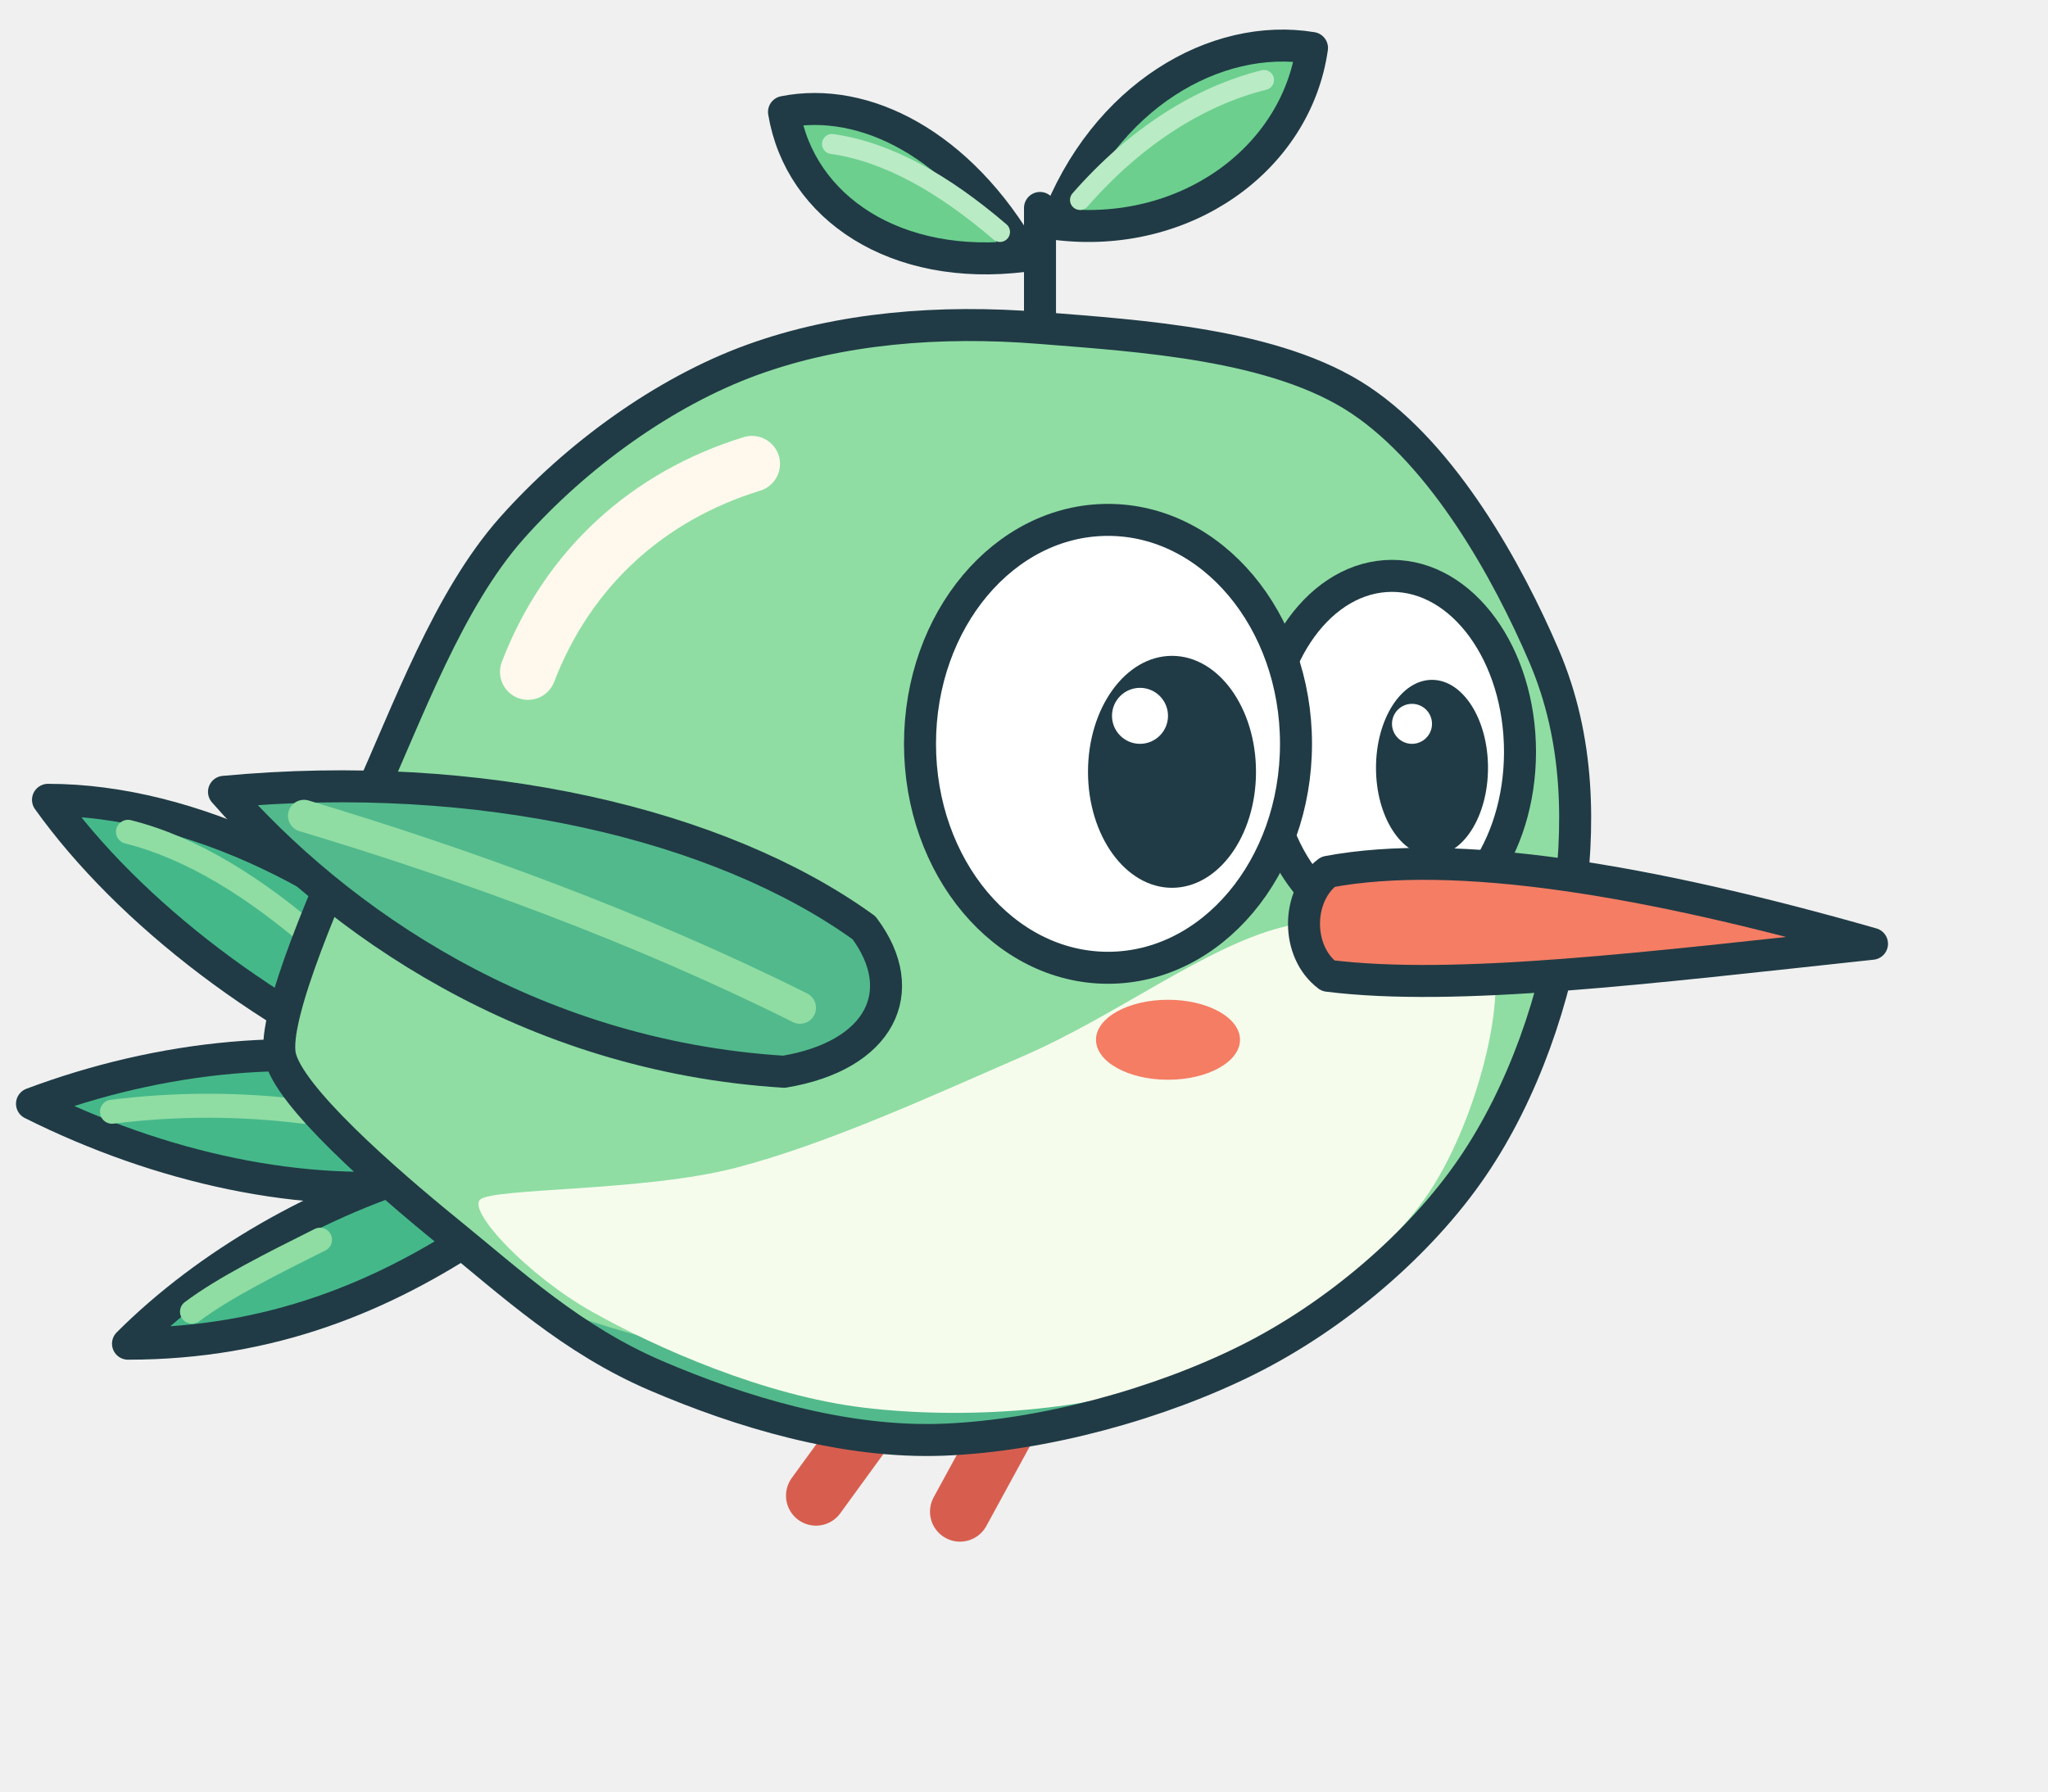
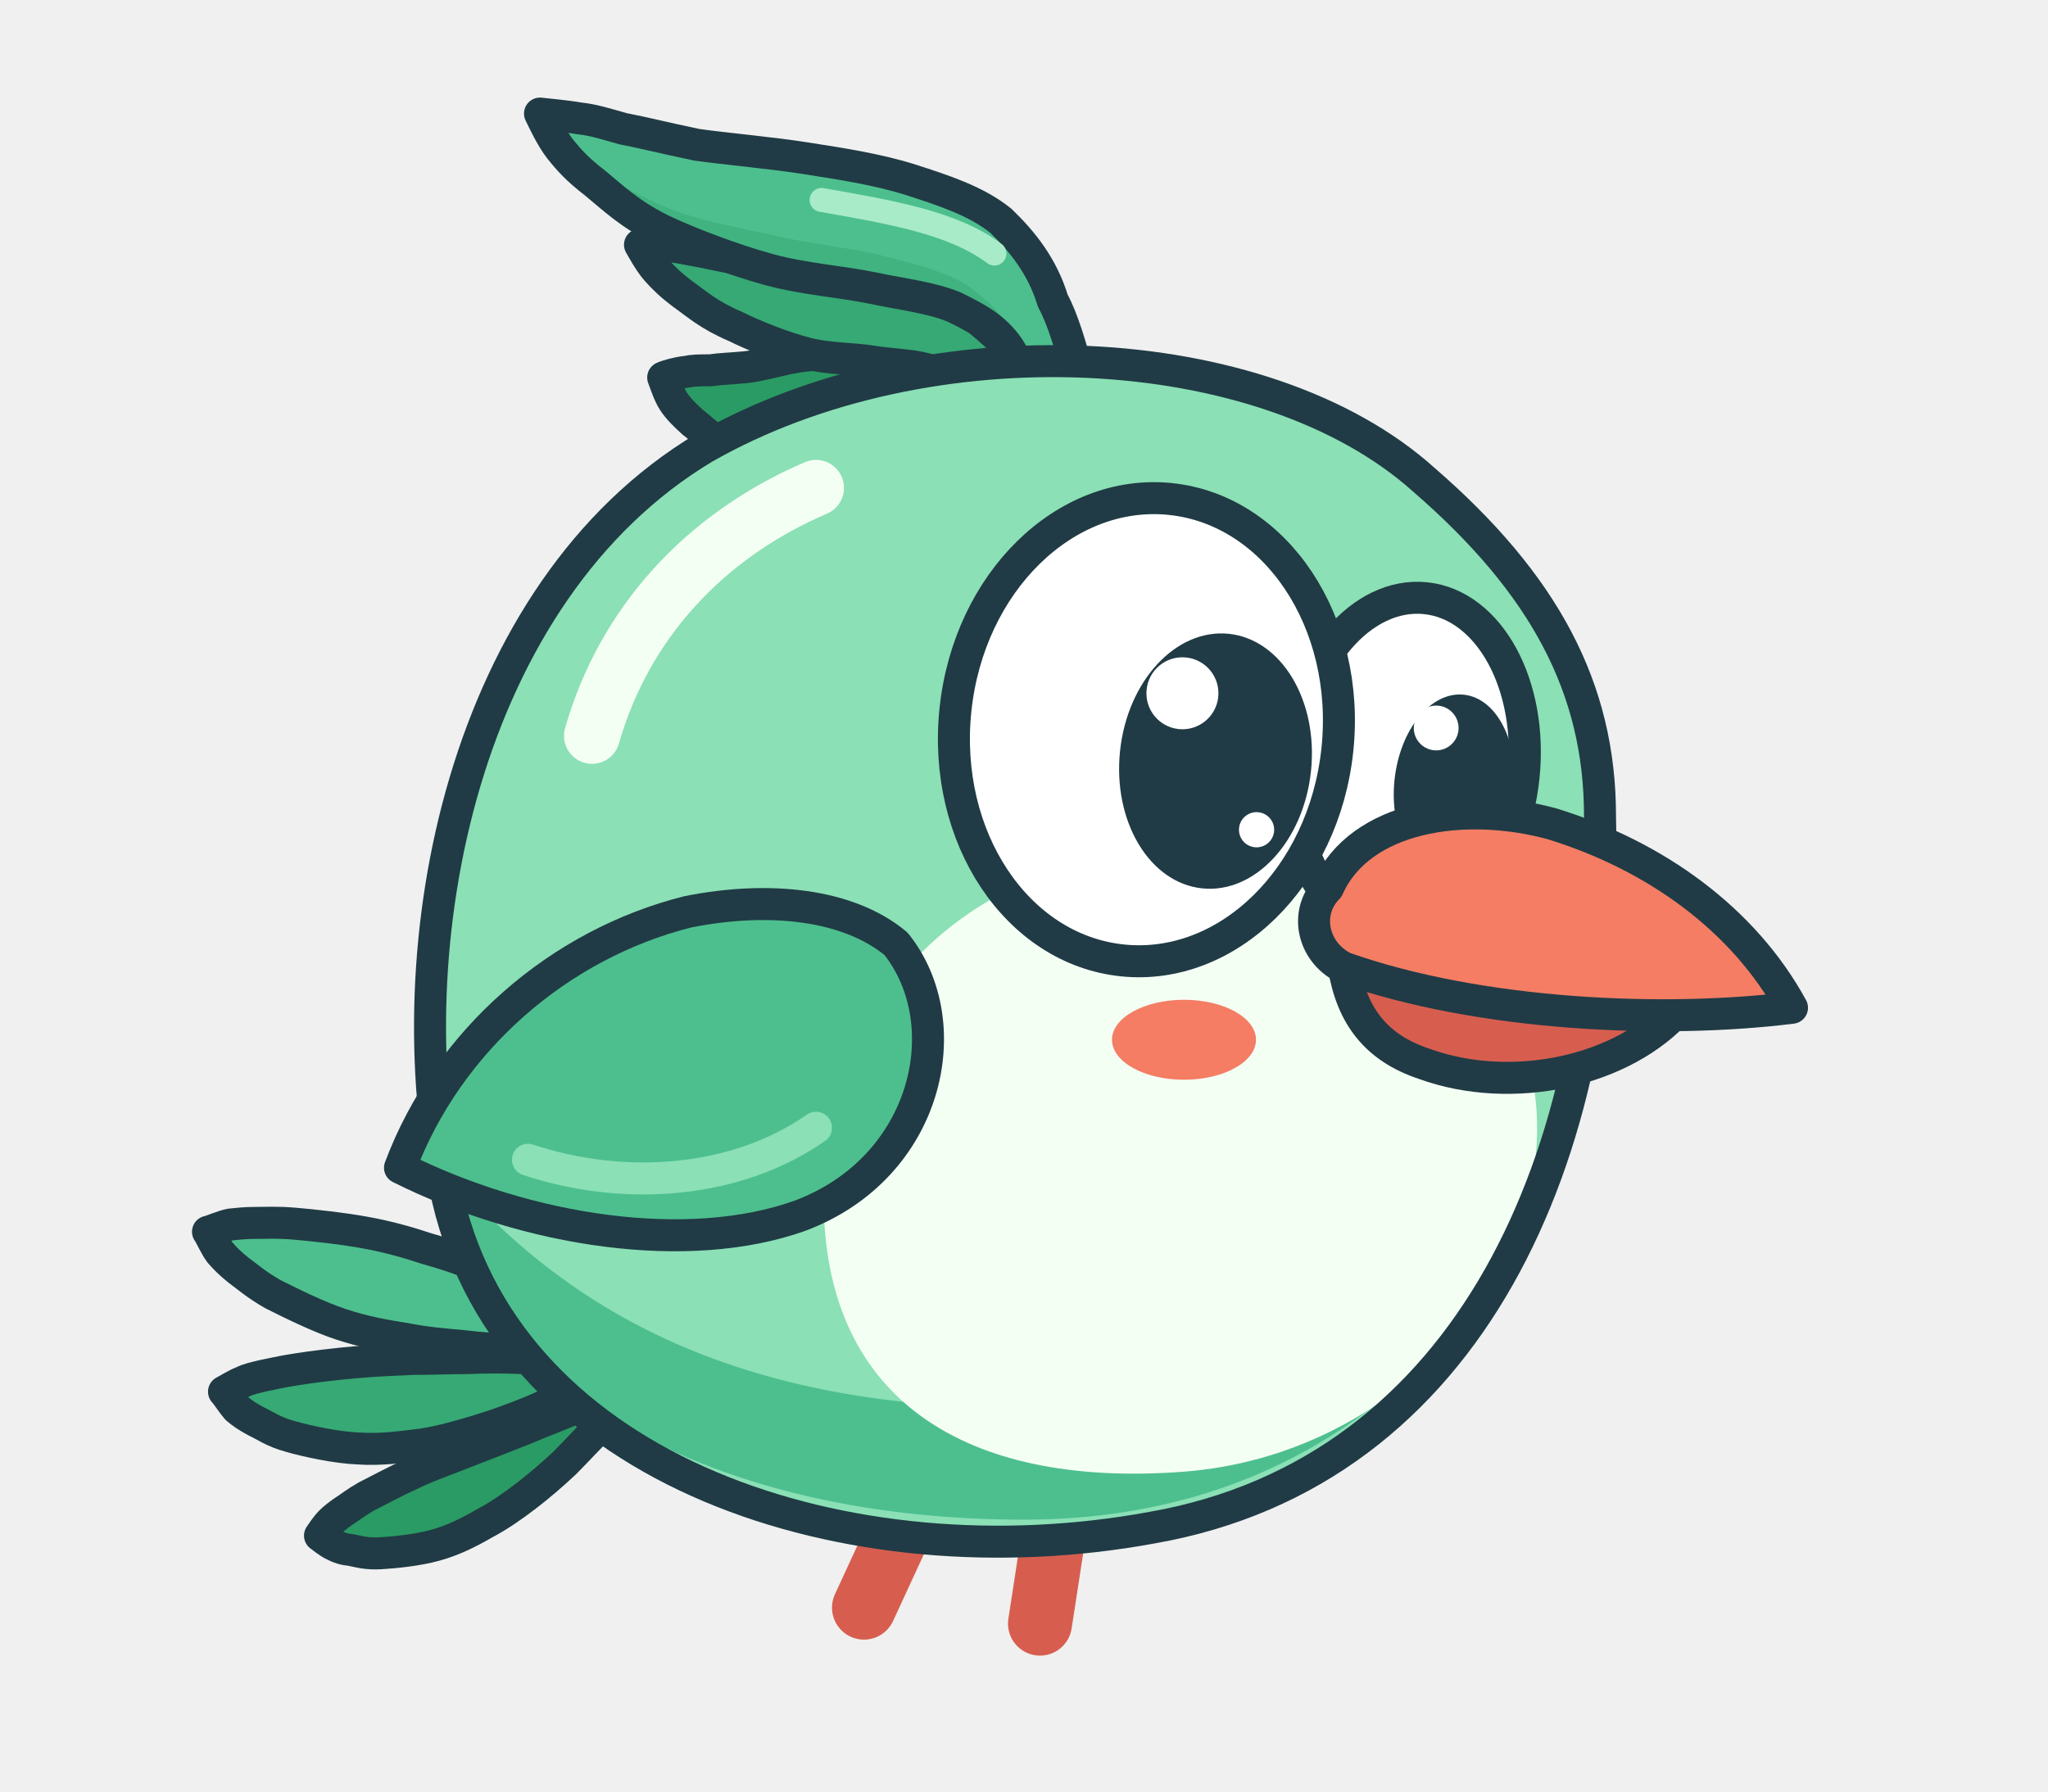
<svg xmlns="http://www.w3.org/2000/svg" width="256" height="224" viewBox="0 0 256 224" fill="none">
  <defs>
    <clipPath id="body">
-       <path d="M130 41C142.5 42 159.5 43 170 50C180.5 57 188.5 71.5 193 82C197.5 92.5 197.5 103.5 196 114C194.5 124.5 190.5 136.5 184 146C177.5 155.5 167 164.5 156 170C145 175.5 130.5 179.5 118 180C105.5 180.5 92.5 176.5 82 172C71.5 167.5 64 160.5 56 154C48 147.5 36 137 35 132C34 127 41 111 46 100C51 89 56 75 64 66C72 57 83 49 94 45C105 41 117.5 40 130 41Z" />
+       <path d="M200 102C201 144 184 184 144 191C106 198 64 184 56 150C49 118 58 74 88 56C116 40 158 42 178 60C193 73 200 86 200 102Z" />
+     </clipPath>
+     <clipPath id="hair">
+       <path d="M136.8 54.8C135.8 51.9 134.1 42.2 131.6 37.6C130.3 33.3 127.8 30.2 125.1 27.6C122.0 25.1 117.9 23.8 113.9 22.5C109.8 21.2 105.3 20.5 100.8 19.8C96.4 19.1 90.6 18.6 87.1 18.1C82.8 17.2 80.5 16.6 77.9 16.1C75.4 15.4 74.2 15.0 72.4 14.8C70.7 14.5 68.3 14.3 67.5 14.2C67.9 15.0 68.9 17.2 70.0 18.6C71.2 20.1 72.2 21.2 74.4 22.9C76.6 24.7 78.6 26.7 82.6 28.7C85.9 30.3 91.7 32.5 96.1 33.7C100.5 34.9 105.1 35.2 109.0 36.0C112.8 36.8 116.4 37.2 119.3 38.4C122.1 39.8 124.3 40.9 126.1 43.5C127.8 46.1 130.5 53.2 131.9 55.3Z" />
    </clipPath>
  </defs>
  <g id="Minty / Editable artwork">
+     <g id="Plume crest">
+       <path id="Hair low plume" d="M123.6 58.7C122.8 57.4 121.0 52.8 119.0 50.8C117.1 48.8 114.3 47.3 111.6 46.3C108.9 45.2 105.9 44.8 102.9 44.4C101.6 44.3 100.1 44.5 98.6 44.8C97.1 45.1 95.0 45.7 93.3 45.9C91.3 46.1 90.1 46.1 88.8 46.3C87.4 46.3 86.7 46.3 85.7 46.5C84.7 46.6 83.3 47.0 82.9 47.2C83.1 47.7 83.6 49.3 84.2 50.2C84.8 51.1 85.5 51.8 86.6 52.8C87.7 53.6 88.8 54.9 90.8 55.7C92.4 56.5 94.5 57.4 96.0 57.6C97.5 57.7 99.1 57.0 101.7 56.9C104.5 57.1 107.0 56.8 109.3 56.9C111.5 57.0 113.3 56.9 115.2 57.5C116.9 58.1 119.5 60.2 120.3 60.7Z" fill="#2A9B64" stroke="#203B45" stroke-width="4" stroke-linejoin="round" />
+       <path id="Hair mid plume" d="M132.4 55.0C131.4 53.2 129.3 47.0 126.5 43.9C123.6 40.8 120.8 38.8 118.8 37.4C116.7 36.0 114.2 35.5 111.8 34.7C109.2 34.1 106.4 33.8 103.6 33.5C100.9 33.3 97.2 33.1 94.7 32.7C91.5 32.3 89.8 31.9 87.9 31.5C86.1 31.2 85.0 30.9 83.8 30.8C82.4 30.6 80.6 30.6 80.0 30.6C80.3 31.1 81.2 32.8 82.1 33.8C83.0 34.8 83.8 35.6 85.4 36.8C87.1 38.0 88.6 39.4 91.9 40.8C94.3 42.0 98.1 43.5 100.9 44.2C103.7 44.9 106.6 44.8 109.0 45.2C111.5 45.6 113.7 45.6 115.6 46.1C117.5 46.6 119.1 46.9 121.1 48.4C123.9 50.2 127.3 54.6 128.6 55.8Z" fill="#36A974" stroke="#203B45" stroke-width="4" stroke-linejoin="round" />
+       <path id="Hair" d="M136.8 54.8C135.8 51.9 134.1 42.2 131.6 37.6C130.3 33.3 127.8 30.2 125.1 27.6C122.0 25.1 117.9 23.8 113.9 22.5C109.8 21.2 105.3 20.5 100.8 19.8C96.4 19.1 90.6 18.6 87.1 18.1C82.8 17.2 80.5 16.6 77.9 16.1C75.4 15.4 74.2 15.0 72.4 14.8C70.7 14.5 68.3 14.3 67.5 14.2C67.9 15.0 68.9 17.2 70.0 18.6C71.2 20.1 72.2 21.2 74.4 22.9C76.6 24.7 78.6 26.7 82.6 28.7C85.9 30.3 91.7 32.5 96.1 33.7C100.5 34.9 105.1 35.2 109.0 36.0C112.8 36.8 116.4 37.2 119.3 38.4C122.1 39.8 124.3 40.9 126.1 43.5C127.8 46.1 130.5 53.2 131.9 55.3Z" fill="#4DBF8E" />
+       <path id="Hair shade" d="M131.0 55.4C130.0 53.1 128.5 45.7 127.0 42.6C125.6 39.4 123.4 37.5 120.8 35.6C118.0 33.9 114.3 33.0 110.4 32.0C106.6 31.0 101.9 30.6 97.5 29.6C93.1 28.6 88.2 27.8 83.7 26.1C77.9 23.7 68.9 18.3 65.8 16.7L57.1 17.8L53.8 51.0L142.5 91.6Z" fill="#40B380" clip-path="url(#hair)" />
+       <path id="Hair outline" d="M136.8 54.8C135.8 51.9 134.1 42.2 131.6 37.6C130.3 33.3 127.8 30.2 125.1 27.6C122.0 25.1 117.9 23.8 113.9 22.5C109.8 21.2 105.3 20.5 100.8 19.8C96.4 19.1 90.6 18.6 87.1 18.1C82.8 17.2 80.5 16.6 77.9 16.1C75.4 15.4 74.2 15.0 72.4 14.8C70.7 14.5 68.3 14.3 67.5 14.2C67.9 15.0 68.9 17.2 70.0 18.6C71.2 20.1 72.2 21.2 74.4 22.9C76.6 24.7 78.6 26.7 82.6 28.7C85.9 30.3 91.7 32.5 96.1 33.7C100.5 34.9 105.1 35.2 109.0 36.0C112.8 36.8 116.4 37.2 119.3 38.4C122.1 39.8 124.3 40.9 126.1 43.5C127.8 46.1 130.5 53.2 131.9 55.3Z" stroke="#203B45" stroke-width="4" stroke-linejoin="round" />
+       <path id="Hair gloss" d="M124.3 31.7C119.1 27.8 111.2 26.5 102.7 25.0" stroke="#A8EBC8" stroke-width="3" stroke-linecap="round" />
+     </g>
    <g id="Tail">
-       <path d="M58 124C44 110 24 100 6 100C16 114 34 128 54 136Z" fill="#45B88A" stroke="#203B45" stroke-width="4" stroke-linejoin="round" />
-       <path d="M54 134C38 130 20 132 4 138C20 146 38 150 54 148Z" fill="#45B88A" stroke="#203B45" stroke-width="4" stroke-linejoin="round" />
-       <path d="M54 146C40 150 26 158 16 168C34 168 48 162 60 154Z" fill="#45B88A" stroke="#203B45" stroke-width="4" stroke-linejoin="round" />
-       <path d="M40 118C32 111 24 106 16 104M38 139C30 138 22 138 14 139M40 155C34 158 28 161 24 164" stroke="#8FDDA3" stroke-width="3" stroke-linecap="round" />
+       <path id="Tail low feather" d="M73 175.6C72.1 176 69.2 177.2 67.4 177.9C65.5 178.7 63.7 179.4 61.9 180.1C60.1 180.8 58.3 181.5 56.5 182.2C54.7 182.9 53 183.5 51.2 184.4C49.4 185.2 47.2 186.4 45.8 187.1C44.4 187.9 43.7 188.5 42.9 189C42.2 189.5 41.8 189.8 41.3 190.3C40.8 190.8 40.2 191.7 40 192C40.3 192.2 41.1 192.9 41.8 193.2C42.4 193.5 42.9 193.7 43.9 193.8C44.9 194 45.8 194.3 47.6 194.2C49.3 194.1 52.3 193.8 54.4 193.2C56.6 192.6 58.6 191.6 60.5 190.5C62.4 189.5 64.1 188.3 65.8 187C67.5 185.7 69.1 184.3 70.6 182.9C72.1 181.4 74.2 179.1 75 178.4Z" fill="#2A9B64" stroke="#203B45" stroke-width="4" stroke-linejoin="round" />
+       <path id="Tail mid feather" d="M71.7 170.1C70.6 170 67.4 169.8 65.2 169.8C63 169.7 60.8 169.7 58.5 169.8C56.3 169.8 54 169.9 51.7 169.9C49.4 170 47.1 170.1 44.7 170.3C42.2 170.5 39 170.9 37.1 171.2C35.1 171.5 34 171.8 32.9 172C31.7 172.3 31.1 172.4 30.3 172.8C29.5 173.1 28.4 173.8 28 174C28.3 174.3 29 175.4 29.6 176.1C30.3 176.7 30.9 177.1 32 177.7C33.1 178.2 34.1 179 36.3 179.6C38.4 180.2 42.1 181 44.8 181.1C47.6 181.3 50.3 180.9 52.8 180.6C55.3 180.2 57.7 179.5 60 178.8C62.3 178.1 64.4 177.3 66.4 176.5C68.5 175.6 71.3 174.3 72.3 173.9Z" fill="#36A974" stroke="#203B45" stroke-width="4" stroke-linejoin="round" />
+       <path id="Tail top feather" d="M72.9 166.1C72 165.4 69.1 163.2 67 161.9C64.9 160.7 62.7 159.6 60.4 158.6C58.2 157.6 55.8 156.8 53.3 156.1C50.9 155.3 48.4 154.6 45.6 154.1C42.9 153.6 39.2 153.2 36.9 153C34.6 152.8 33.3 152.9 31.9 152.9C30.6 152.9 29.8 153 28.8 153.1C27.8 153.3 26.5 153.9 26 154C26.3 154.4 26.9 155.8 27.5 156.6C28.2 157.4 28.7 157.9 29.8 158.8C30.9 159.6 32 160.6 34.1 161.8C36.3 162.9 39.9 164.7 42.7 165.6C45.4 166.5 48.1 167 50.7 167.4C53.2 167.9 55.6 168.1 57.9 168.3C60.3 168.6 62.4 168.7 64.6 168.9C66.8 169.2 70 169.7 71.1 169.9Z" fill="#4DBF8E" stroke="#203B45" stroke-width="4" stroke-linejoin="round" />
    </g>
-     <path id="Legs" d="M110 176L102 187M126 178L120 189" stroke="#D75E4F" stroke-width="7.5" stroke-linecap="round" />
-     <g id="Sprig" transform="translate(0 2)">
-       <path d="M130 44L130 24" stroke="#203B45" stroke-width="4" stroke-linecap="round" />
-       <path d="M128 30C120 16 108 10 98 12C100 24 112 32 128 30Z" fill="#6CCF8E" stroke="#203B45" stroke-width="4" stroke-linejoin="round" />
-       <path d="M132 26C138 10 152 2 164 4C162 18 148 28 132 26Z" fill="#6CCF8E" stroke="#203B45" stroke-width="4" stroke-linejoin="round" />
-       <path d="M125 27C118 21 111 17 104 16M135 23C142 15 150 10 158 8" stroke="#B9EBC5" stroke-width="2.5" stroke-linecap="round" />
+     <path id="Legs" d="M114 188L108 201M132 190L130 203" stroke="#D75E4F" stroke-width="8" stroke-linecap="round" />
+     <path id="Body" d="M200 102C201 144 184 184 144 191C106 198 64 184 56 150C49 118 58 74 88 56C116 40 158 42 178 60C193 73 200 86 200 102Z" fill="#8BE0B6" />
+     <path id="Shade" d="M48 136C56 176 92 190 128 190C164 190 186 168 196 142C180 170 150 177 124 176C86 175 64 160 48 136Z" fill="#4DBF8E" clip-path="url(#body)" />
+     <path id="Belly" d="M146 106C118 108 102 128 103 152C104 176 122 186 148 184C174 182 194 160 192 138C190 118 172 104 146 106Z" fill="#F4FFF4" clip-path="url(#body)" />
+     <path id="Outline" d="M200 102C201 144 184 184 144 191C106 198 64 184 56 150C49 118 58 74 88 56C116 40 158 42 178 60C193 73 200 86 200 102Z" stroke="#203B45" stroke-width="4" />
+     <g id="Wing">
+       <path id="Wing shape" d="M112 118C120 128 116 146 100 152C86 157 66 154 50 146C56 130 70 118 86 114C96 112 106 113 112 118Z" fill="#4DBF8E" stroke="#203B45" stroke-width="4" stroke-linejoin="round" />
+       <path id="Wing gloss" d="M66 145C78 149 92 148 102 141" stroke="#8BE0B6" stroke-width="4" stroke-linecap="round" />
    </g>
-     <path id="Body" d="M130 41C142.5 42 159.5 43 170 50C180.5 57 188.5 71.5 193 82C197.5 92.5 197.5 103.5 196 114C194.5 124.5 190.5 136.5 184 146C177.5 155.5 167 164.5 156 170C145 175.5 130.5 179.5 118 180C105.5 180.5 92.5 176.5 82 172C71.5 167.5 64 160.5 56 154C48 147.5 36 137 35 132C34 127 41 111 46 100C51 89 56 75 64 66C72 57 83 49 94 45C105 41 117.5 40 130 41Z" fill="#8FDDA3" />
-     <path id="Belly shade" d="M20 130C26.5 135 44 153 60 160C76 167 97.5 172.5 116 172C134.5 171.5 154.5 166 170 158C185.5 150 203.5 129.5 210 124L210 240L20 240Z" fill="#52B98C" clip-path="url(#body)" />
-     <path id="Belly" d="M186 118C189 123.5 184.5 141 178 150C171.5 159 159.5 167.5 148 172C136.5 176.5 120.5 177.5 108 176C95.5 174.5 82 168.5 74 164C66 159.5 58.5 151.5 60 150C61.5 148.5 80.5 149 92 146C103.5 143 116.5 137 128 132C139.5 127 150.5 118.5 160 116C169.5 113.5 183 112.5 186 118Z" fill="#F6FCEC" clip-path="url(#body)" />
-     <path id="Outline" d="M130 41C142.5 42 159.5 43 170 50C180.5 57 188.5 71.5 193 82C197.5 92.5 197.5 103.5 196 114C194.5 124.5 190.5 136.5 184 146C177.5 155.5 167 164.5 156 170C145 175.5 130.5 179.5 118 180C105.5 180.5 92.5 176.5 82 172C71.5 167.5 64 160.5 56 154C48 147.5 36 137 35 132C34 127 41 111 46 100C51 89 56 75 64 66C72 57 83 49 94 45C105 41 117.5 40 130 41Z" stroke="#203B45" stroke-width="4" />
-     <g id="Wing">
-       <path d="M108 116C90 103 60 96 28 99C42 115 66 132 98 134C110 132 114 124 108 116Z" fill="#52B98C" stroke="#203B45" stroke-width="4" stroke-linejoin="round" />
-       <path d="M100 126C80 116 58 108 38 102" stroke="#8FDDA3" stroke-width="4" stroke-linecap="round" />
+     <g id="Eyes" transform="rotate(6 160 95)">
+       <ellipse id="Face / Far eye" cx="176" cy="94" rx="14.5" ry="21" fill="white" stroke="#203B45" stroke-width="4" />
+       <ellipse id="Face / Near eye" cx="143" cy="93" rx="24" ry="29" fill="white" stroke="#203B45" stroke-width="4" />
+       <ellipse id="Face / Near pupil" cx="152" cy="96" rx="12" ry="16" fill="#203B45" />
+       <ellipse id="Face / Far pupil" cx="182" cy="96" rx="7.5" ry="11.5" fill="#203B45" />
+       <circle id="Face / Near catchlight" cx="147" cy="88" r="4.5" fill="white" />
+       <circle id="Face / Far catchlight" cx="179" cy="89" r="2.8" fill="white" />
+       <circle id="Face / Near small catchlight" cx="158" cy="104" r="2.2" fill="white" />
    </g>
-     <g id="Eyes">
-       <ellipse id="Face / Far eye" cx="174" cy="94" rx="16" ry="22" fill="white" stroke="#203B45" stroke-width="4" />
-       <ellipse id="Face / Near eye" cx="138.5" cy="93" rx="23.5" ry="28" fill="white" stroke="#203B45" stroke-width="4" />
-       <ellipse id="Face / Near pupil" cx="146.5" cy="96.5" rx="10.5" ry="14.5" fill="#203B45" />
-       <ellipse id="Face / Far pupil" cx="179" cy="96" rx="7" ry="11" fill="#203B45" />
-       <ellipse id="Face / Near catchlight" cx="142.5" cy="89.5" rx="3.5" ry="3.5" fill="white" />
-       <ellipse id="Face / Far catchlight" cx="176.5" cy="90.5" rx="2.5" ry="2.5" fill="white" />
-     </g>
-     <path id="Face / Bill" d="M166 109C182 106 206 110 234 118C206 121 182 124 166 122C162 119 162 112 166 109Z" fill="#F47D64" stroke="#203B45" stroke-width="4" stroke-linejoin="round" />
-     <ellipse id="Face / Cheek" cx="146" cy="130" rx="9" ry="5" fill="#F47D64" />
-     <path id="Highlight" d="M66 84C71 71 81 62 94 58" stroke="#FFF9ED" stroke-width="7" stroke-linecap="round" />
+     <path id="Face / Lower beak" d="M168 121C180 125 196 127 210 126C203 134 189 137 178 133C172 131 169 127 168 121Z" fill="#D75E4F" stroke="#203B45" stroke-width="4" stroke-linejoin="round" />
+     <path id="Face / Upper beak" d="M166 111C170 102 183 100 194 103C207 107 218 115 224 126C208 128 185 127 168 121C164 119 163 114 166 111Z" fill="#F47D64" stroke="#203B45" stroke-width="4" stroke-linejoin="round" />
+     <ellipse id="Face / Cheek" cx="148" cy="130" rx="9" ry="5" fill="#F47D64" />
+     <path id="Highlight" d="M74 92C78 78 88 67 102 61" stroke="#F4FFF4" stroke-width="7" stroke-linecap="round" />
  </g>
  <g id="Rig" display="none">
-     <circle id="Wing pivot" cx="102" cy="120" r="3" fill="#203B45" />
-     <circle id="Beak hinge" cx="164" cy="116" r="3" fill="#203B45" />
-     <path id="Upper beak" d="M166 109C182 106 206 110 234 118C208 117.8 184 116.5 164 115.5C163 113 164 110.5 166 109Z" fill="#F47D64" stroke="#203B45" stroke-width="4" stroke-linejoin="round" />
-     <path id="Lower beak" d="M164 115.5C184 116.5 208 117.8 234 118C206 121 182 124 166 122C164 120.5 163.5 118 164 115.5Z" fill="#D75E4F" stroke="#203B45" stroke-width="4" stroke-linejoin="round" />
-     <path id="Blink" d="M121 98Q138 109 155 98M164 96Q174 103 184 96" stroke="#203B45" stroke-width="4.5" stroke-linecap="round" />
-     <path id="Pleased" d="M121 98Q138 78 155 98M164 96Q174 83 184 96" stroke="#203B45" stroke-width="4.5" stroke-linecap="round" />
-     <path id="Startled" d="M122 62Q132 55 144 58M166 65Q175 60 183 66" stroke="#203B45" stroke-width="3.5" stroke-linecap="round" />
+     <circle id="Wing pivot" cx="108" cy="128" r="3" fill="#203B45" />
+     <circle id="Beak hinge" cx="167" cy="118" r="3" fill="#203B45" />
+     <path id="Upper beak" d="M166 111C170 102 183 100 194 103C207 107 218 115 224 126C206 124 185 121 166 118C164 116 164 113 166 111Z" fill="#F47D64" stroke="#203B45" stroke-width="4" stroke-linejoin="round" />
+     <path id="Lower beak" d="M166 118C185 121 204 124 222 126C211 134 193 138 179 134C172 132 167 126 166 118Z" fill="#D75E4F" stroke="#203B45" stroke-width="4" stroke-linejoin="round" />
+     <path id="Blink" transform="rotate(6 160 95)" d="M123 97Q143 108 162 97M169 97Q179 103 189 97" stroke="#203B45" stroke-width="4.5" stroke-linecap="round" />
+     <path id="Pleased" transform="rotate(6 160 95)" d="M123 99Q143 78 162 99M169 98Q179 84 189 98" stroke="#203B45" stroke-width="4.5" stroke-linecap="round" />
+     <path id="Startled" transform="rotate(6 160 95)" d="M124 58Q136 50 150 54M168 62Q177 57 186 63" stroke="#203B45" stroke-width="3.5" stroke-linecap="round" />
  </g>
</svg>
